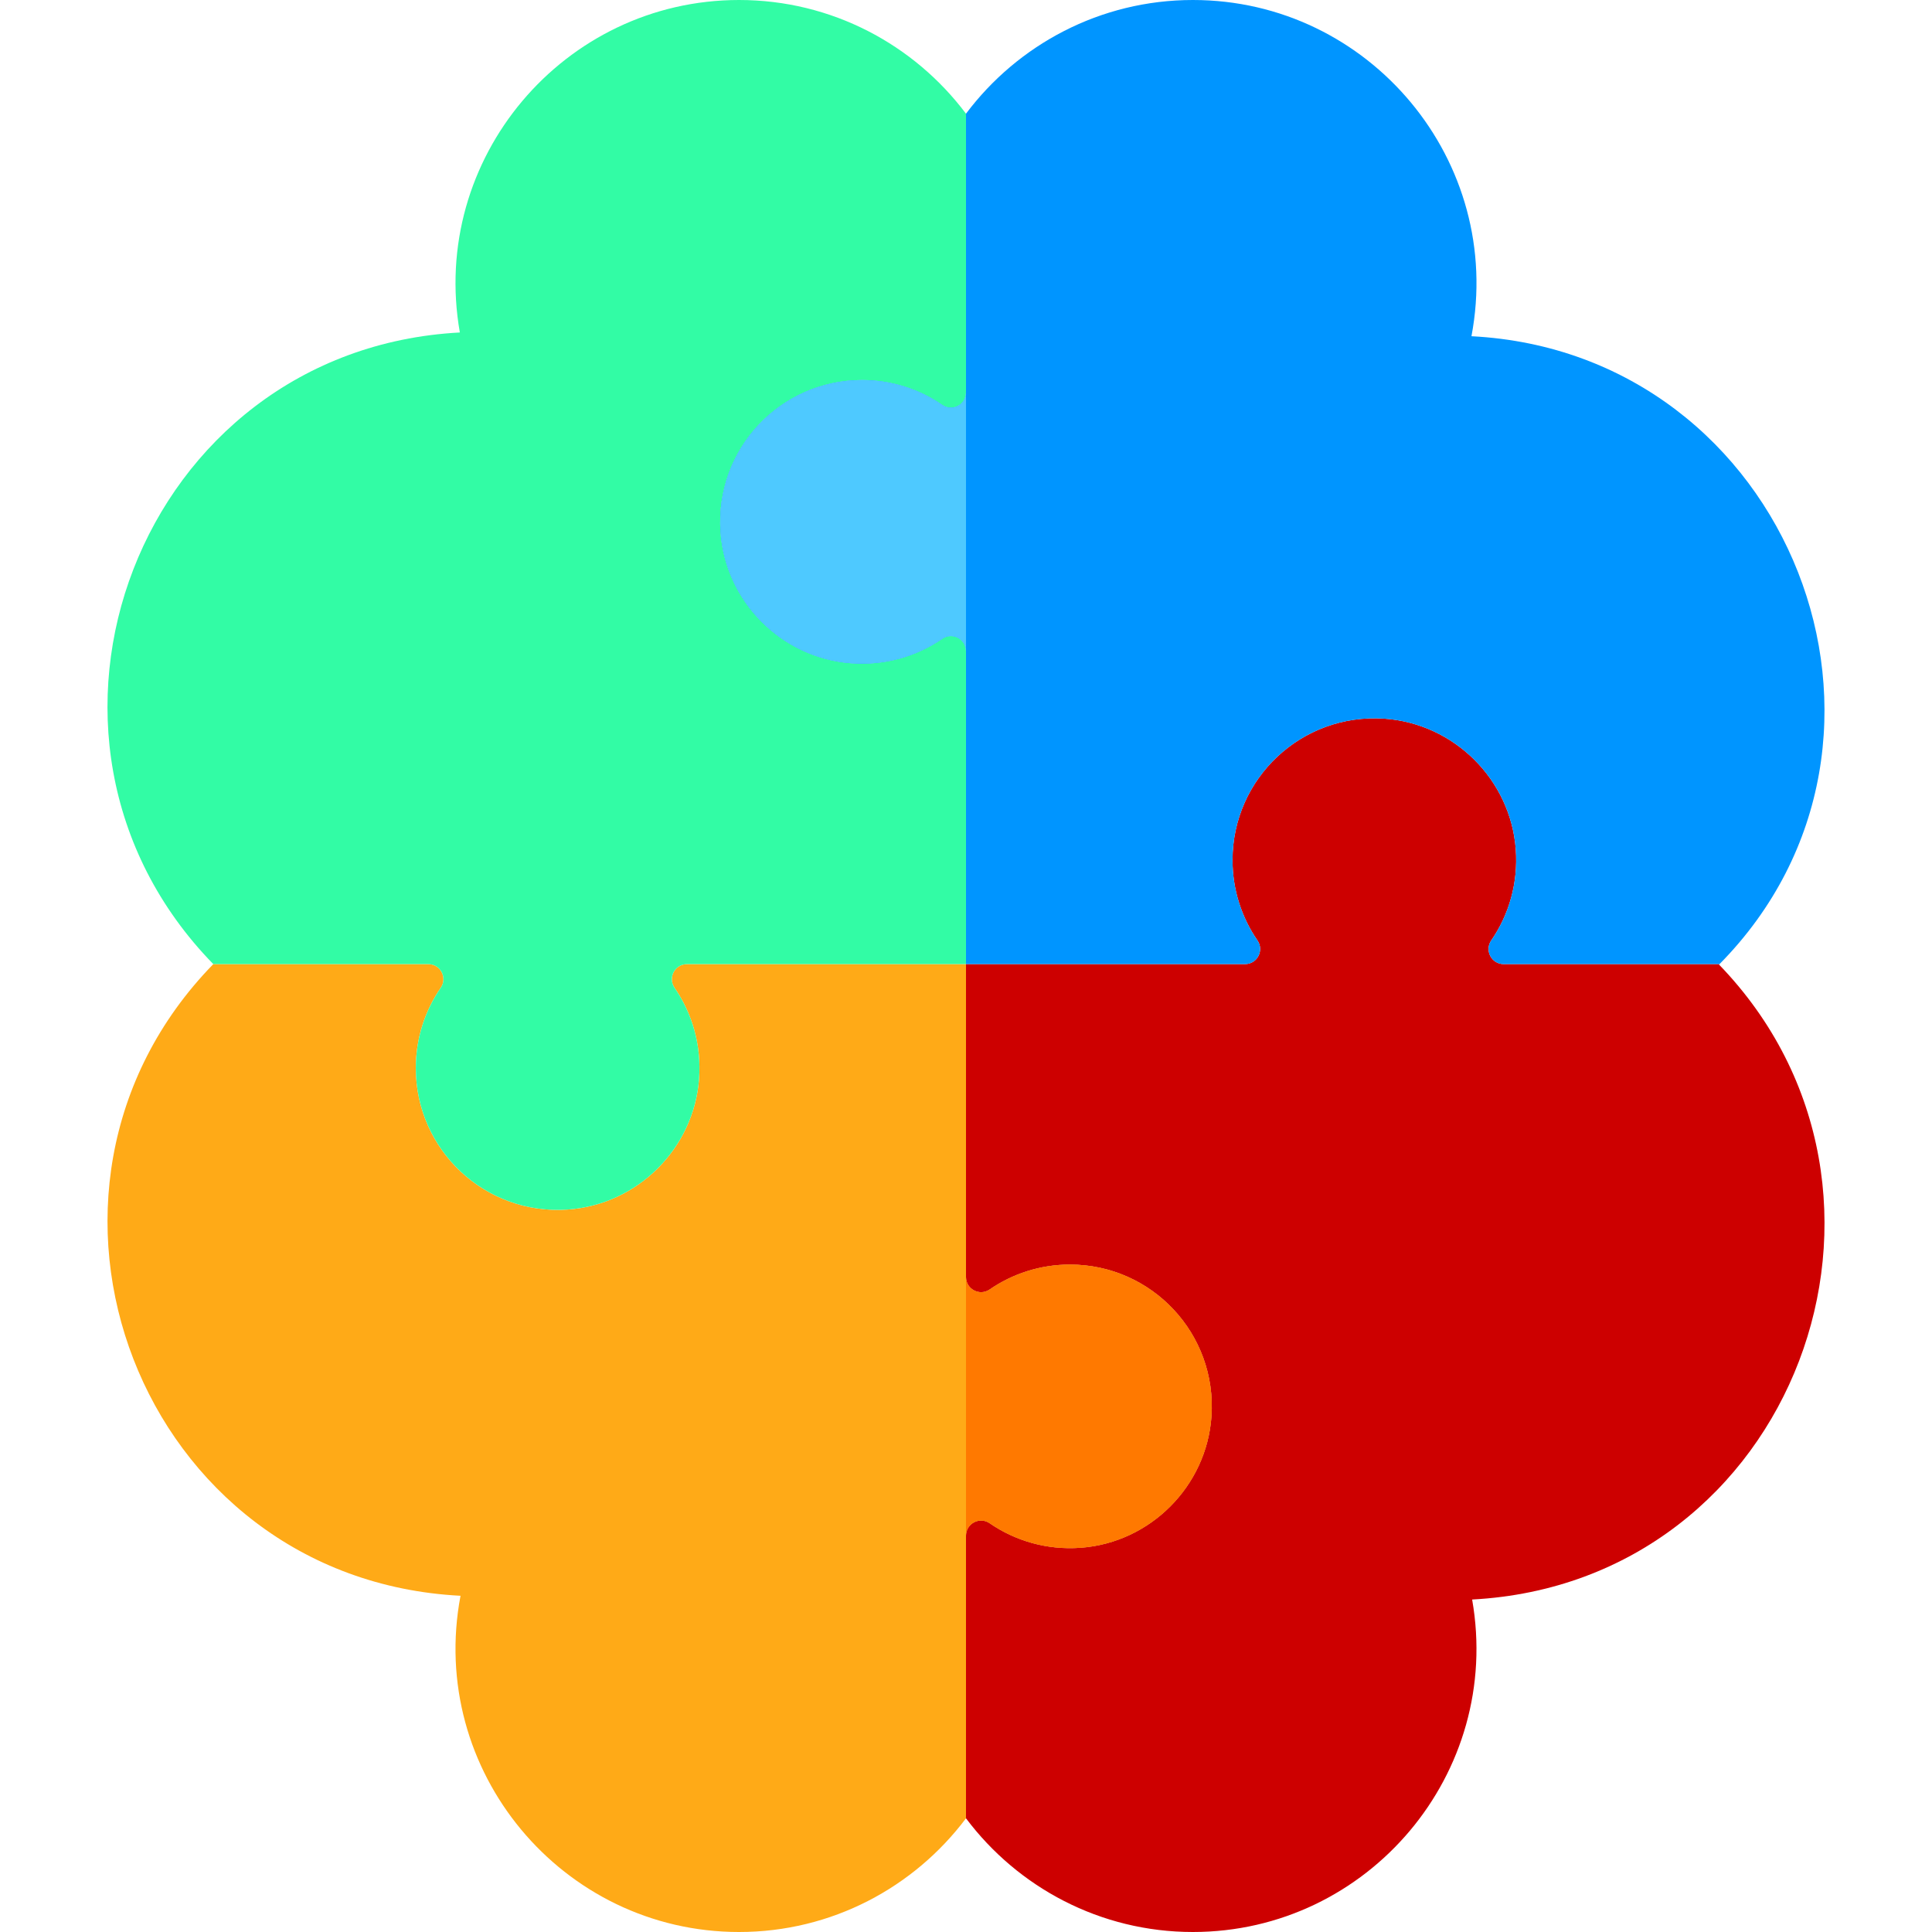
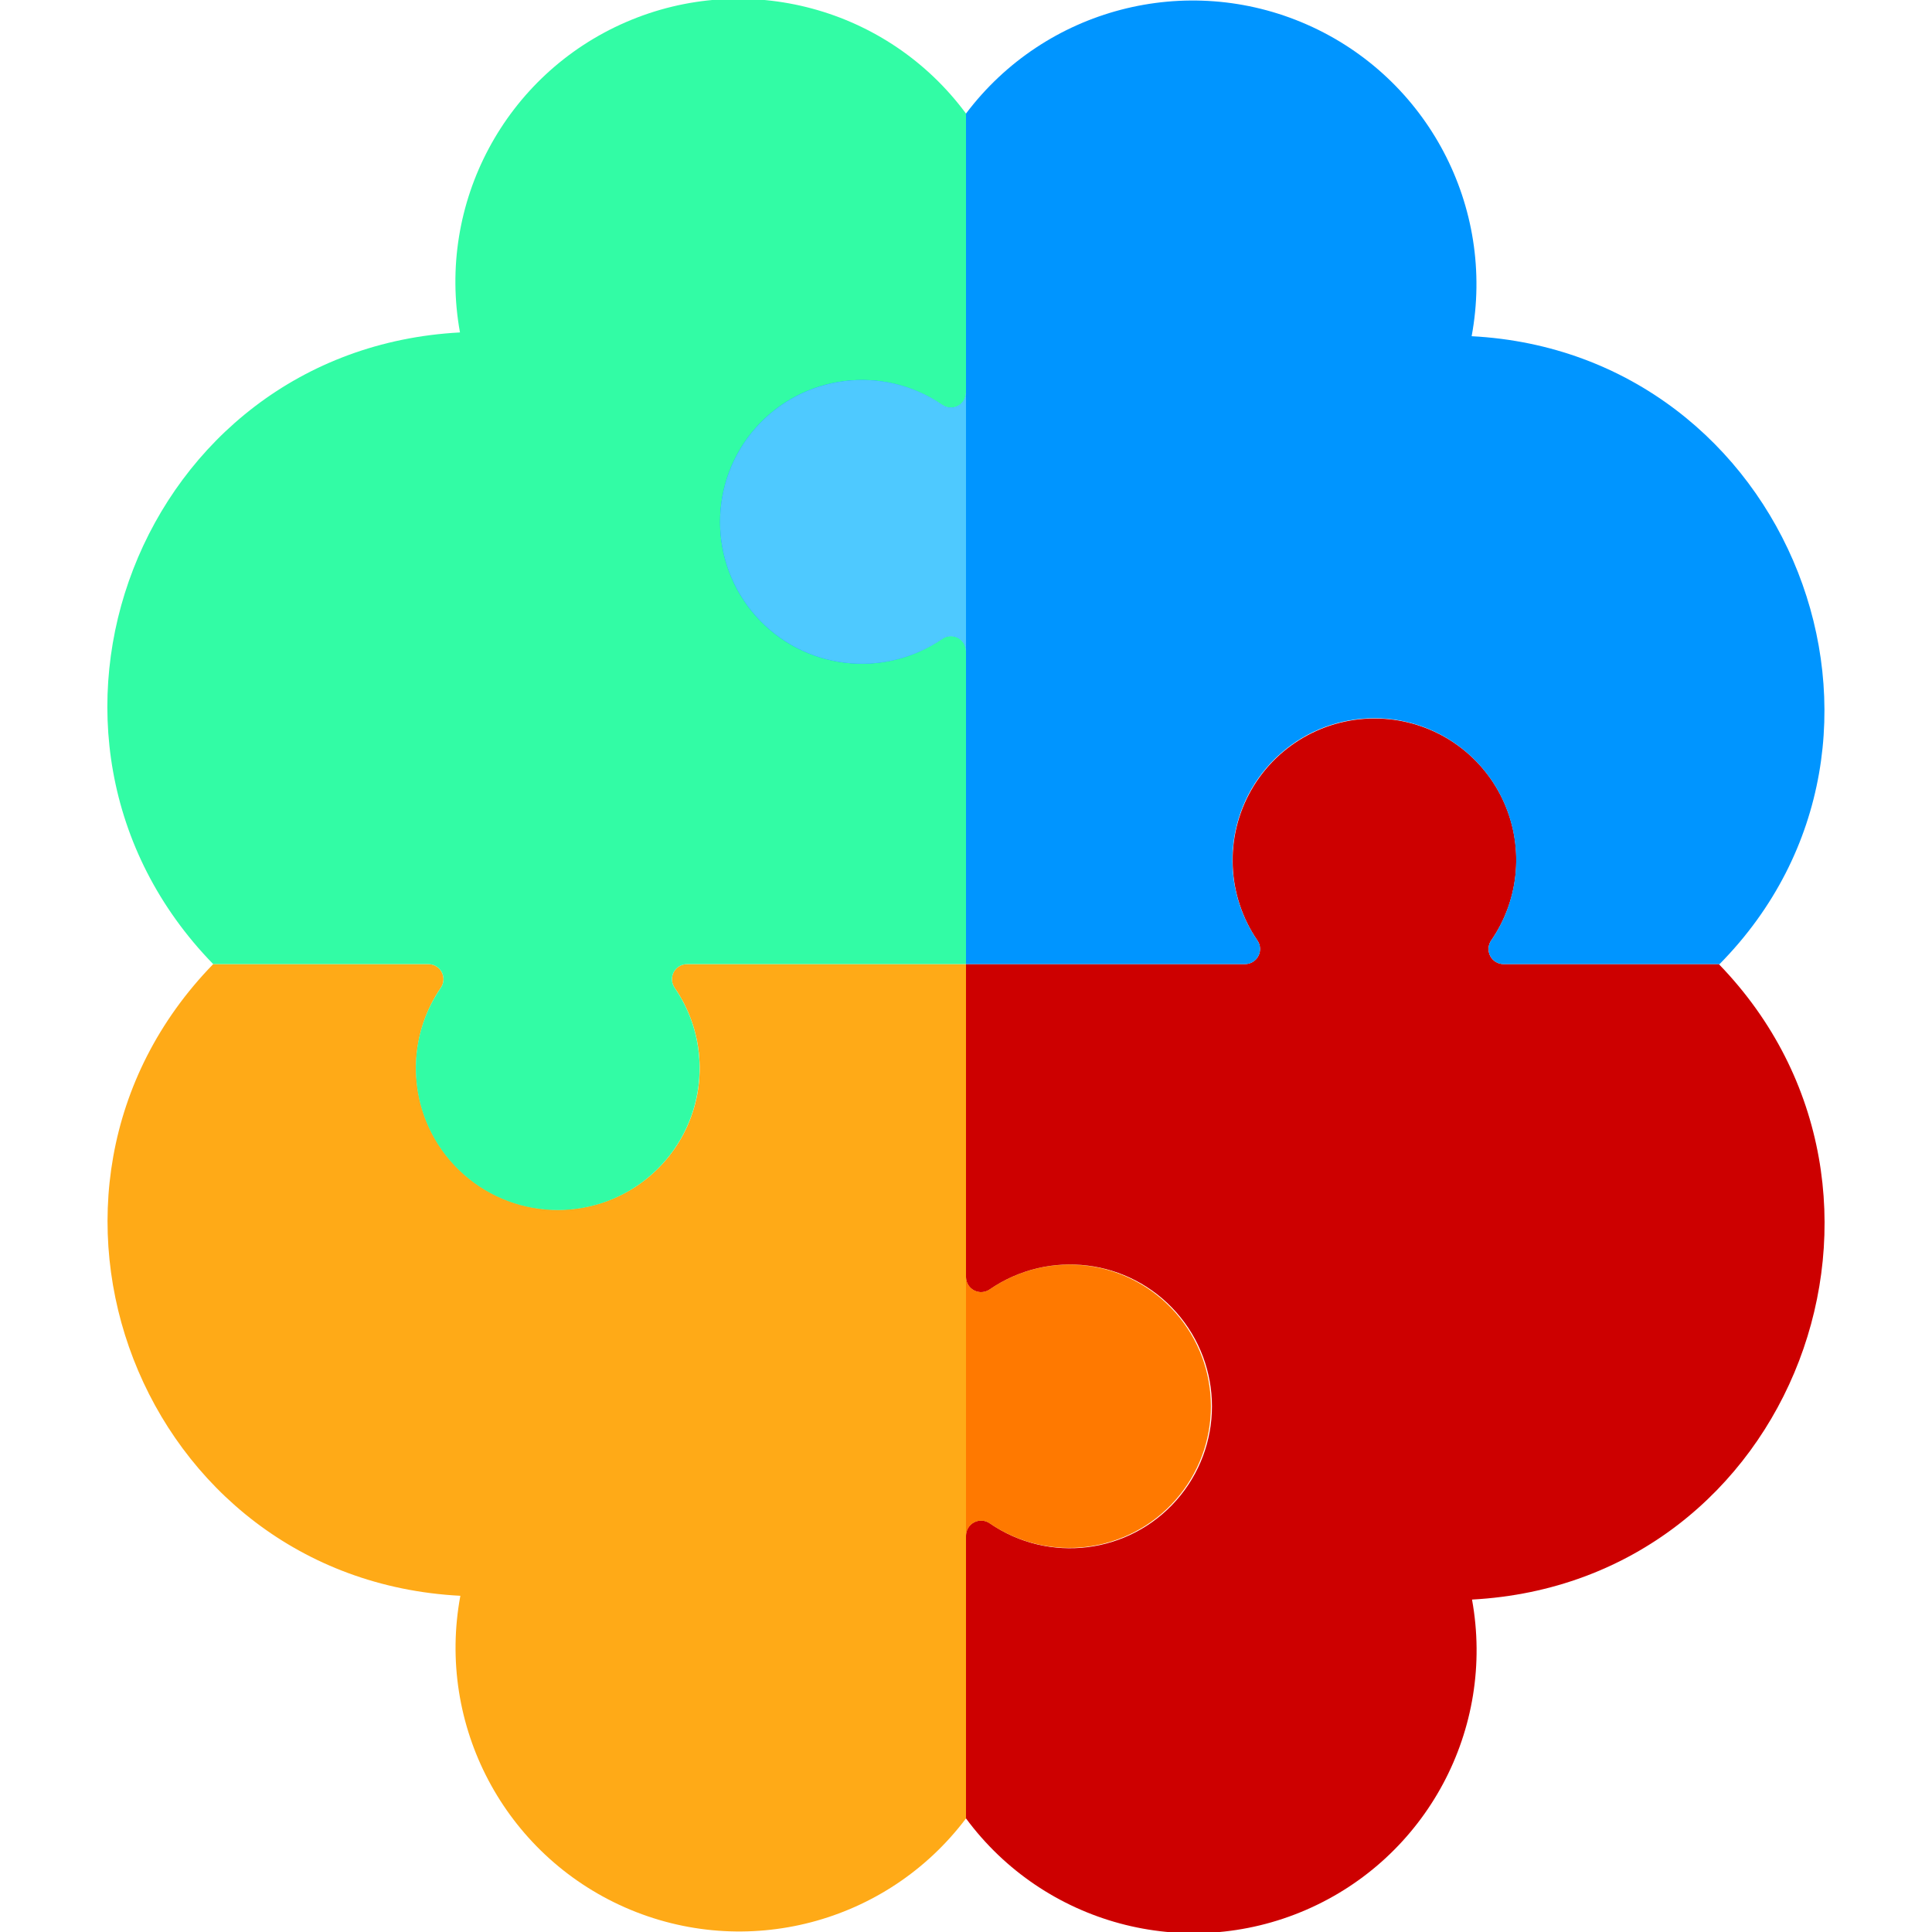
- <svg xmlns="http://www.w3.org/2000/svg" id="Capa_1" enable-background="new 0 0 512 512" height="512" viewBox="0 0 512 512" width="512">
-   <g>
-     <path d="m283.559 335.123c-7.899 0-15.233 2.438-21.286 6.603-2.659 1.829-6.275-.07-6.275-3.297v-82.929h-73.941c-3.225 0-5.129 3.613-3.301 6.27 4.662 6.772 7.162 15.149 6.502 24.126-1.357 18.464-16.327 33.365-34.799 34.646-21.968 1.523-40.263-15.845-40.263-37.485 0-7.898 2.439-15.231 6.604-21.283 1.83-2.659-.07-6.274-3.298-6.274h-56.976c-58.758 60.266-19.539 163.03 65.517 167.397-8.78 46.365 26.97 89.104 73.821 89.104 24.565 0 46.417-11.851 60.134-30.133v-74.894c0-3.225 3.614-5.129 6.271-3.3 6.773 4.661 15.151 7.161 24.13 6.501 18.466-1.357 33.37-16.325 34.651-34.794 1.523-21.965-15.848-40.258-37.491-40.258z" fill="#ffaa17" />
-     <path d="m116.8 261.773c-4.165 6.052-6.604 13.385-6.604 21.283 0 21.639 18.296 39.008 40.263 37.485 18.472-1.281 33.442-16.183 34.799-34.646.66-8.977-1.84-17.354-6.502-24.126-1.829-2.656.076-6.27 3.301-6.27h73.941v-82.929c0-3.225-3.614-5.129-6.271-3.3-6.773 4.661-15.151 7.161-24.13 6.501-18.466-1.357-33.37-16.325-34.651-34.794-1.523-21.965 15.848-40.258 37.49-40.258 7.899 0 15.233 2.438 21.286 6.603 2.659 1.829 6.275-.07 6.275-3.297v-73.892c-13.716-18.282-35.567-30.133-60.133-30.133-46.494 0-82.084 42.084-74 88.11-84.802 4.506-124.133 107.084-65.338 167.389h56.976c3.228 0 5.128 3.615 3.298 6.274z" fill="#32fca5" />
-     <path d="m455.687 255.499h-57.193c-3.225 0-5.129-3.613-3.301-6.27 4.662-6.772 7.162-15.149 6.502-24.126-1.357-18.464-16.327-33.366-34.799-34.646-21.968-1.523-40.263 15.845-40.263 37.485 0 7.898 2.439 15.231 6.604 21.283 1.83 2.658-.07 6.274-3.298 6.274h-73.941v82.929c0 3.227 3.616 5.127 6.275 3.297 6.053-4.164 13.387-6.603 21.286-6.603 21.643 0 39.014 18.293 37.49 40.258-1.281 18.469-16.185 33.437-34.651 34.794-8.979.66-17.357-1.84-24.13-6.501-2.657-1.828-6.271.076-6.271 3.3v74.894c13.718 18.282 35.569 30.133 60.135 30.133 46.494 0 82.084-42.084 74-88.11 85.48-4.542 123.747-107.947 65.433-168.262.041-.043.08-.086.122-.129z" fill="#cd0000" />
-     <path d="m255.998 406.973c0-3.225 3.614-5.129 6.271-3.3 6.773 4.661 15.151 7.161 24.13 6.501 18.466-1.357 33.37-16.325 34.651-34.794 1.523-21.965-15.848-40.258-37.49-40.258-7.899 0-15.233 2.438-21.286 6.603-2.659 1.829-6.275-.07-6.275-3.297v68.545z" fill="#ff7900" />
-     <path d="m389.953 89.104c8.78-46.366-26.97-89.104-73.821-89.104-24.565 0-46.417 11.851-60.134 30.133v73.892c0 3.227-3.616 5.127-6.275 3.297-6.053-4.164-13.387-6.603-21.286-6.603-21.643 0-39.014 18.293-37.49 40.258 1.281 18.469 16.185 33.437 34.651 34.794 8.979.66 17.357-1.84 24.13-6.501 2.657-1.828 6.271.076 6.271 3.3v82.929h73.941c3.228 0 5.127-3.615 3.298-6.274-4.165-6.052-6.604-13.385-6.604-21.283 0-21.639 18.295-39.008 40.263-37.485 18.472 1.281 33.442 16.183 34.799 34.646.66 8.977-1.84 17.354-6.502 24.126-1.829 2.656.076 6.27 3.301 6.27h57.193c58.729-59.496 18.649-162.063-65.735-166.395z" fill="#0095ff" />
-     <path d="m249.723 107.322c-6.053-4.164-13.387-6.603-21.286-6.603-21.643 0-39.014 18.293-37.49 40.258 1.281 18.469 16.185 33.437 34.651 34.794 8.979.66 17.357-1.84 24.13-6.501 2.657-1.828 6.271.076 6.271 3.3v-68.545c-.001 3.227-3.617 5.126-6.276 3.297z" fill="#4ec9ff" />
-   </g>
+ <svg xmlns="http://www.w3.org/2000/svg" viewBox="0 0 512 512">
+   <path d="M283.6 335.1c-8 0-15.3 2.5-21.3 6.6a4 4 0 01-6.3-3.3v-82.9h-74a4 4 0 00-3.2 6.3 37.5 37.5 0 01-28.3 58.7 37.6 37.6 0 01-33.7-58.7 4 4 0 00-3.3-6.3h-57C-2.2 315.8 37 418.5 122 422.9a75.2 75.2 0 00134 59v-75a4 4 0 016.3-3.2 37.5 37.5 0 1021.3-68.6z" fill="#ffaa17" />
+   <path d="M116.8 261.8a37.6 37.6 0 1062 0 4 4 0 013.3-6.3H256v-83a4 4 0 00-6.3-3.2 37.5 37.5 0 110-62 4 4 0 006.3-3.3V30.1a75 75 0 00-134.1 58C37 92.6-2.3 195.1 56.5 255.5h57a4 4 0 013.3 6.3z" fill="#32fca5" />
+   <path d="M455.7 255.5h-57.2a4 4 0 01-3.3-6.3 37.5 37.5 0 00-28.3-58.7 37.6 37.6 0 00-33.7 58.7 4 4 0 01-3.3 6.3H256v83a4 4 0 006.3 3.2 37.6 37.6 0 110 62 4 4 0 00-6.3 3.3v74.9a75 75 0 00134.1-58c85.5-4.6 123.8-108 65.5-168.3v-.1z" fill="#cd0000" />
+   <path d="M256 407a4 4 0 016.3-3.3 37.5 37.5 0 100-62 4 4 0 01-6.3-3.3V407z" fill="#ff7900" />
+   <path d="M390 89.1a75.2 75.2 0 00-134-59v74a4 4 0 01-6.3 3.2 37.6 37.6 0 100 62 4 4 0 016.3 3.3v82.9h74a4 4 0 003.2-6.3 37.6 37.6 0 1162 0 4 4 0 003.3 6.3h57.2c58.7-59.5 18.6-162-65.7-166.4z" fill="#0095ff" />
+   <path d="M249.7 107.3a37.6 37.6 0 100 62 4 4 0 016.3 3.3V104a4 4 0 01-6.3 3.3z" fill="#4ec9ff" />
</svg>
